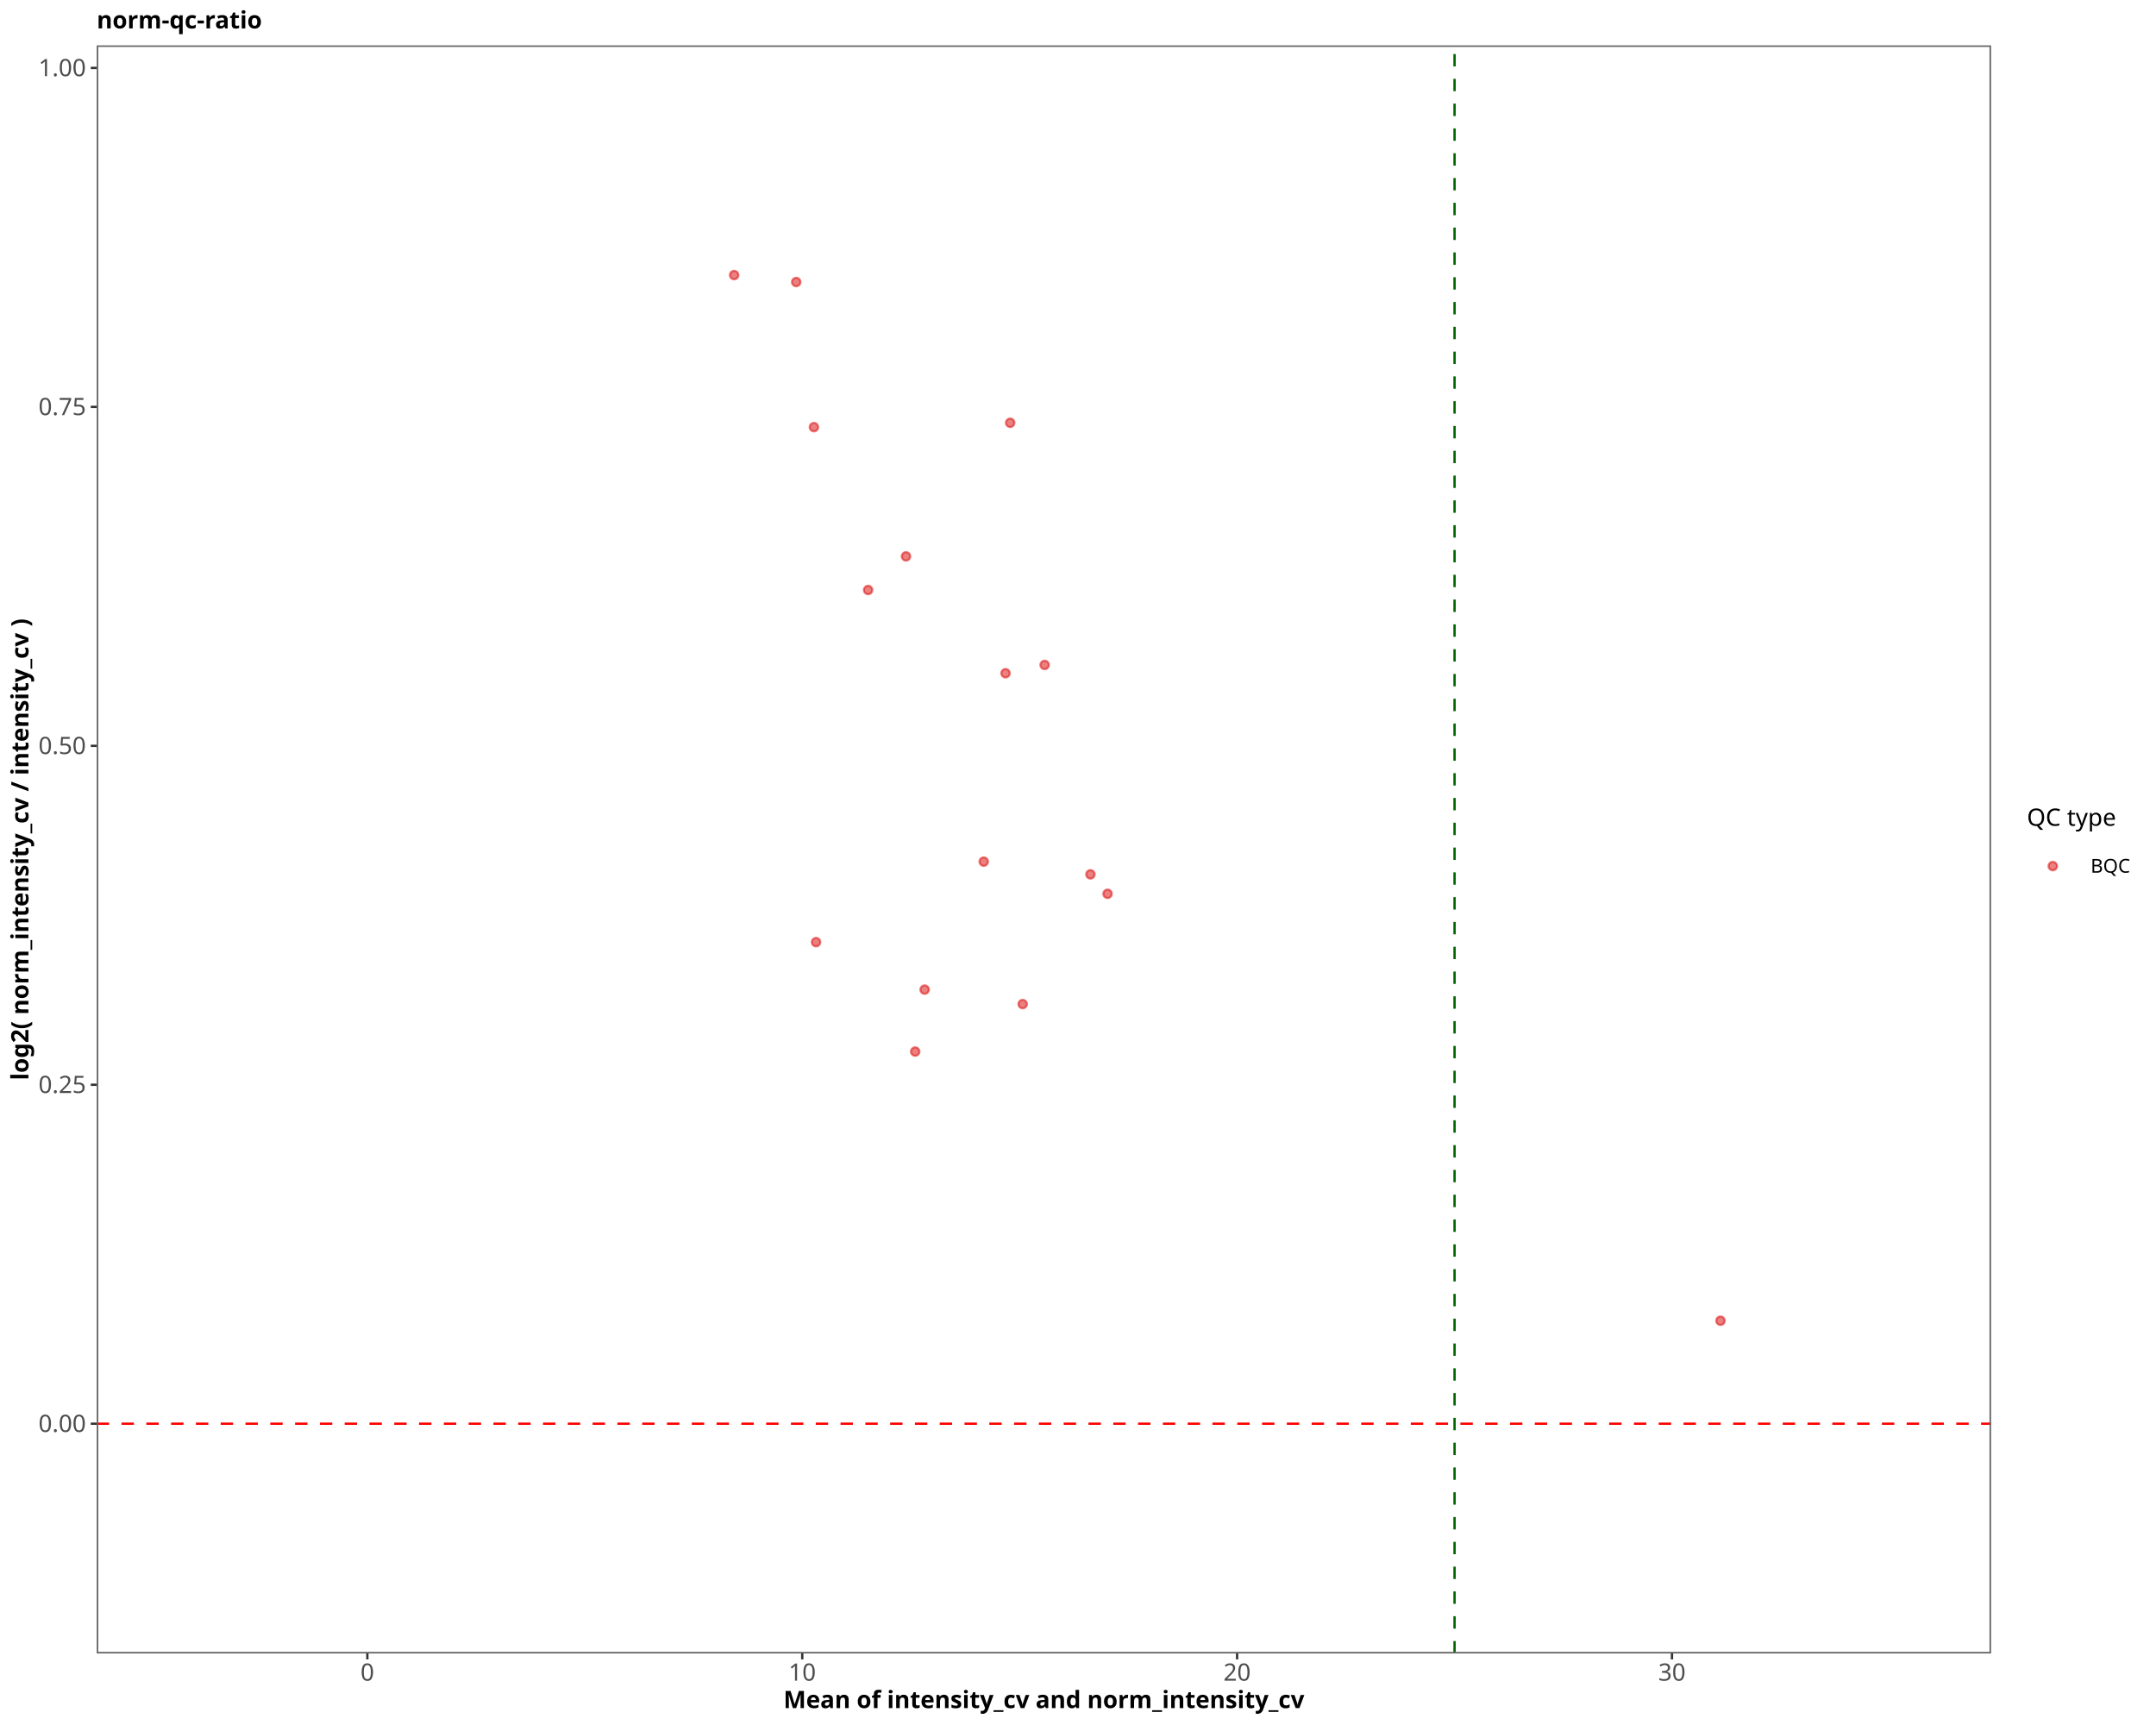
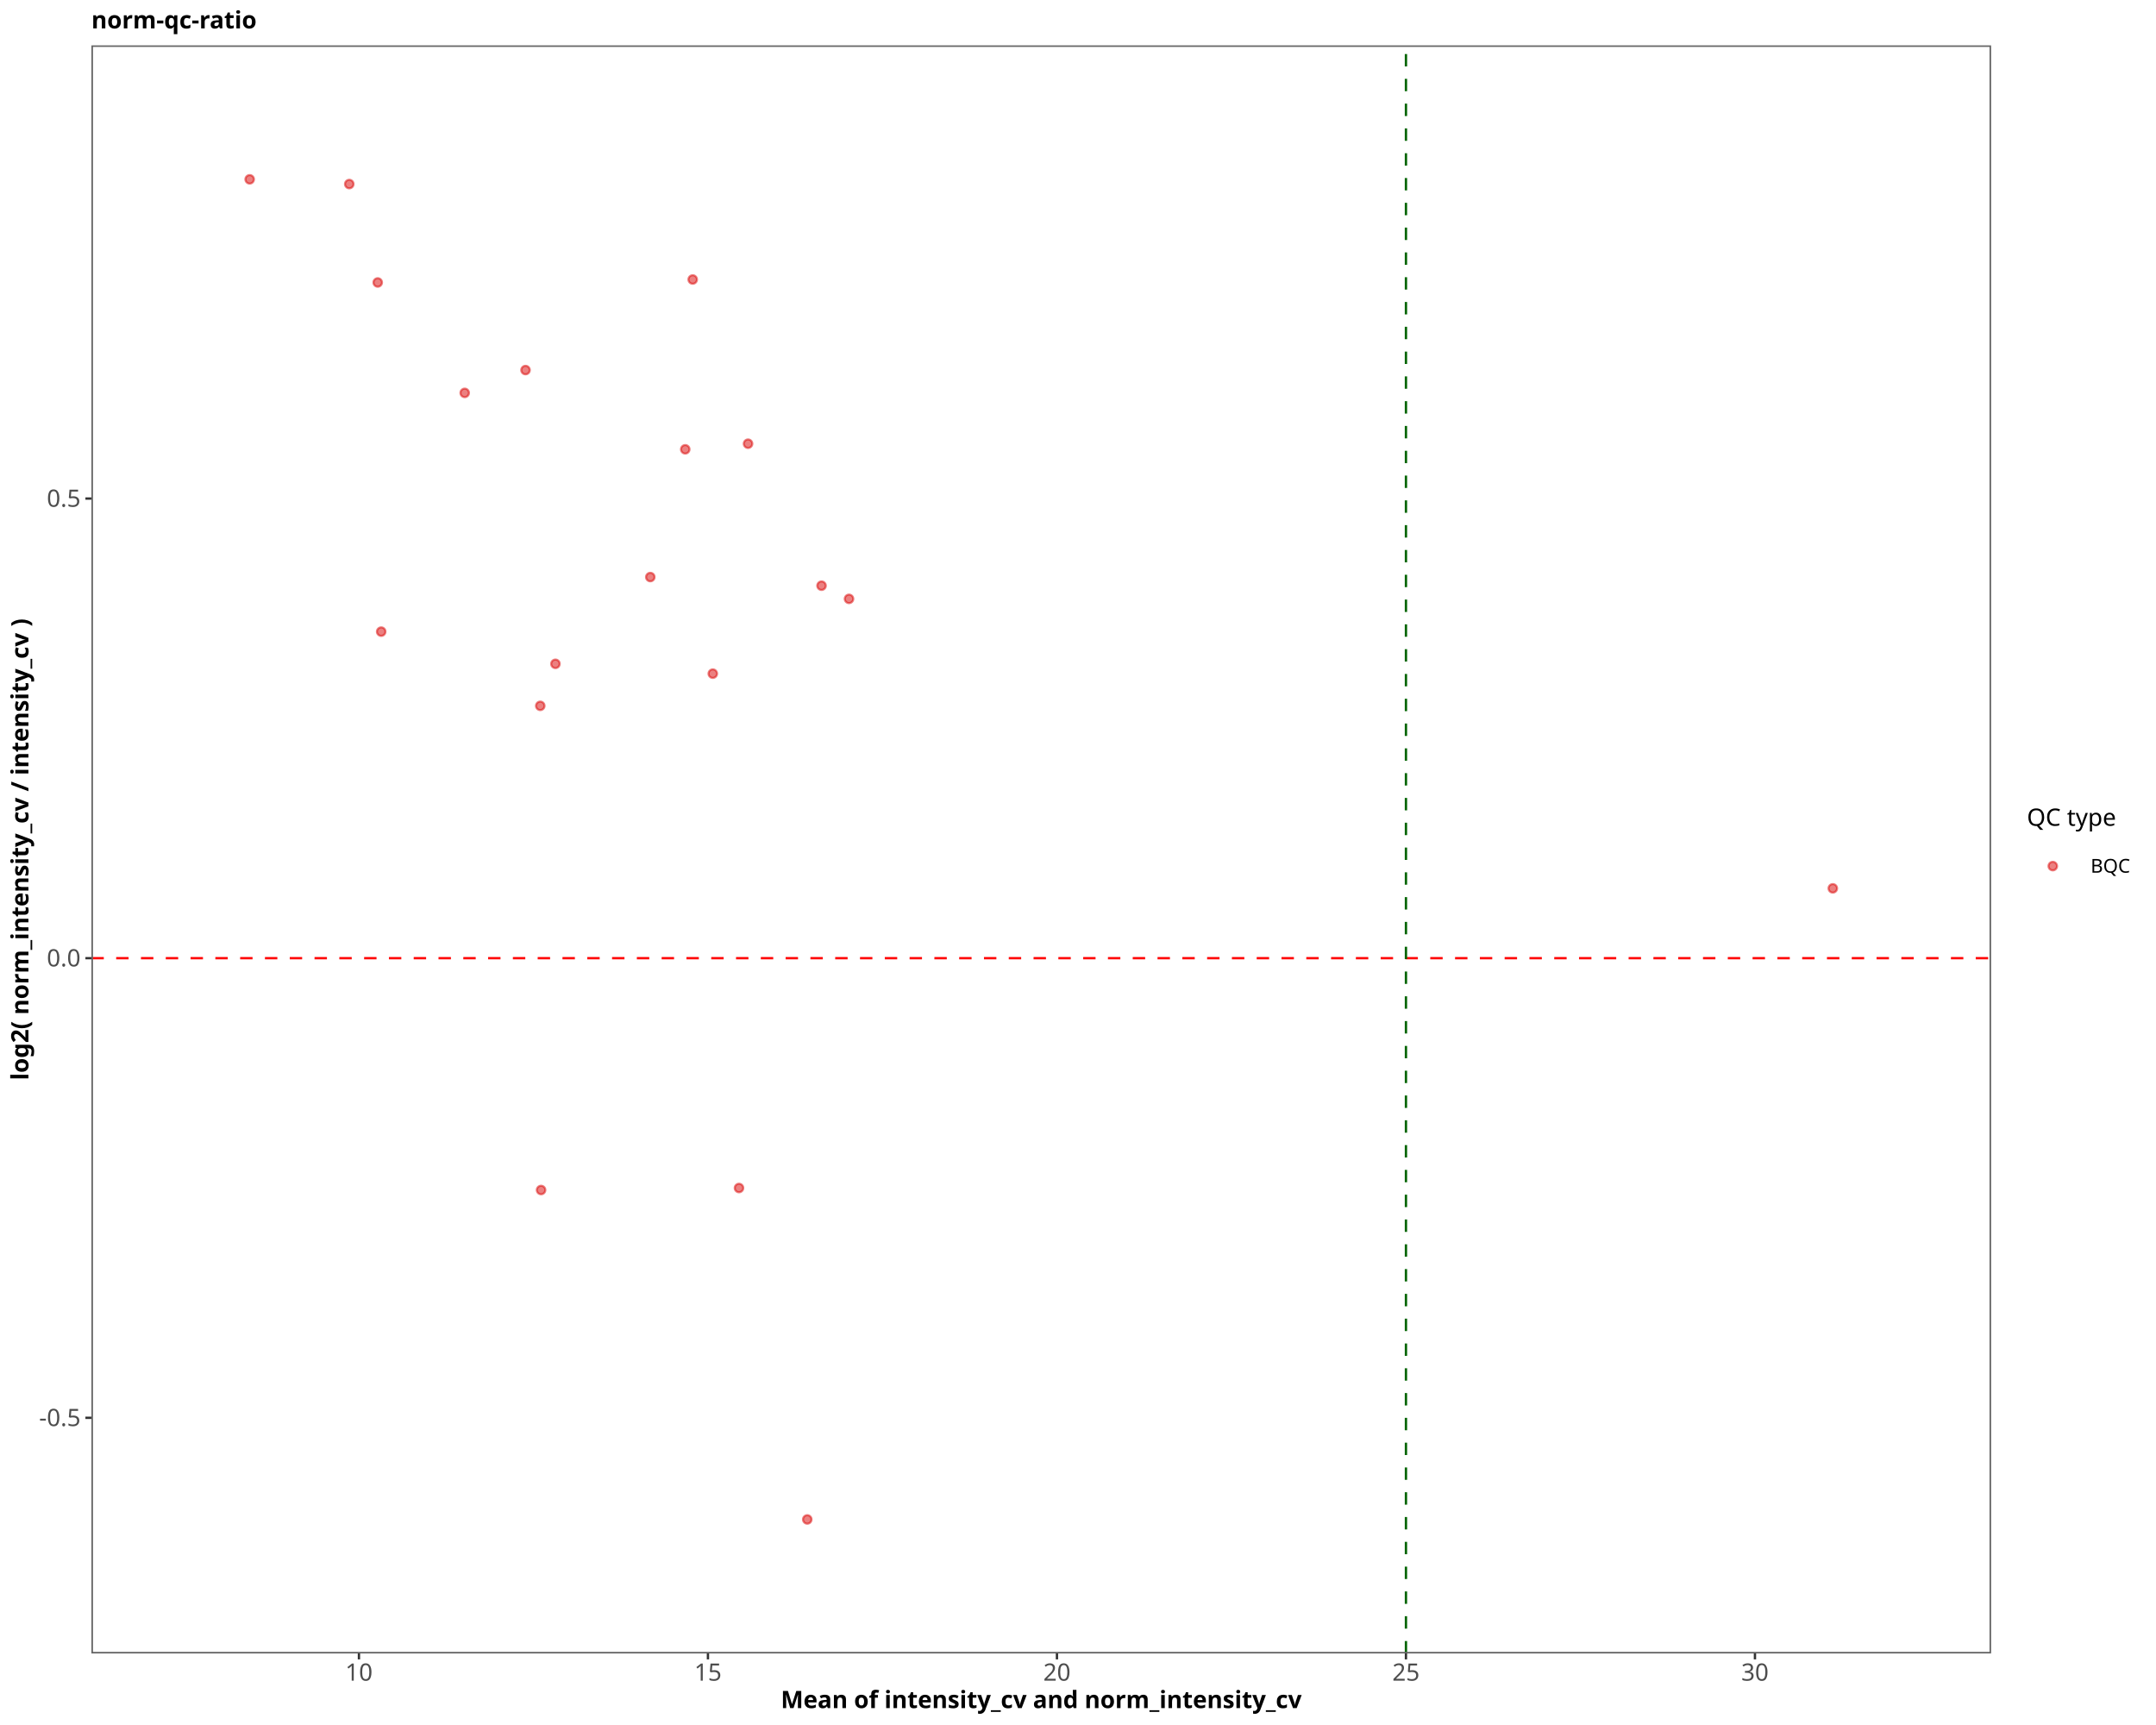
<svg xmlns="http://www.w3.org/2000/svg" class="svglite" data-engine-version="2.0" width="720.00pt" height="576.00pt" viewBox="0 0 720.00 576.00">
  <defs>
    <style type="text/css">
    .svglite line, .svglite polyline, .svglite polygon, .svglite path, .svglite rect, .svglite circle {
      fill: none;
      stroke: #000000;
      stroke-linecap: round;
      stroke-linejoin: round;
      stroke-miterlimit: 10.00;
    }
  </style>
  </defs>
  <rect width="100%" height="100%" style="stroke: none; fill: #FFFFFF;" />
  <defs>
    <clipPath id="cpMC4wMHw3MjAuMDB8MC4wMHw1NzYuMDA=">
      <rect x="0.00" y="0.00" width="720.00" height="576.00" />
    </clipPath>
  </defs>
  <g clip-path="url(#cpMC4wMHw3MjAuMDB8MC4wMHw1NzYuMDA=)">
    <rect x="-0" y="0.00" width="720.00" height="576.00" style="stroke-width: 0.78; stroke: #FFFFFF; fill: #FFFFFF;" />
  </g>
  <defs>
-     <clipPath id="cpMzIuMzB8NjY0Ljk0fDE1LjE0fDU1Mi4xMA==">
-       <rect x="32.30" y="15.14" width="632.63" height="536.97" />
+     <clipPath id="cpMzAuNTJ8NjY0Ljk0fDE1LjE0fDU1Mi4xMA==">
+       <rect x="30.52" y="15.14" width="634.42" height="536.97" />
    </clipPath>
  </defs>
-   <g clip-path="url(#cpMzIuMzB8NjY0Ljk0fDE1LjE0fDU1Mi4xMA==)">
-     <rect x="32.30" y="15.14" width="632.63" height="536.97" style="stroke-width: 0.78; stroke: none; fill: #FFFFFF;" />
-     <polyline points="32.30,531.98 664.94,531.98 " style="stroke-width: 0.001; stroke: #EBEBEB; stroke-linecap: butt;" />
-     <polyline points="32.30,418.80 664.94,418.80 " style="stroke-width: 0.001; stroke: #EBEBEB; stroke-linecap: butt;" />
-     <polyline points="32.30,305.63 664.94,305.63 " style="stroke-width: 0.001; stroke: #EBEBEB; stroke-linecap: butt;" />
-     <polyline points="32.30,192.45 664.94,192.45 " style="stroke-width: 0.001; stroke: #EBEBEB; stroke-linecap: butt;" />
-     <polyline points="32.30,79.27 664.94,79.27 " style="stroke-width: 0.001; stroke: #EBEBEB; stroke-linecap: butt;" />
-     <polyline points="50.06,552.10 50.06,15.14 " style="stroke-width: 0.001; stroke: #EBEBEB; stroke-linecap: butt;" />
-     <polyline points="195.29,552.10 195.29,15.14 " style="stroke-width: 0.001; stroke: #EBEBEB; stroke-linecap: butt;" />
-     <polyline points="340.52,552.10 340.52,15.14 " style="stroke-width: 0.001; stroke: #EBEBEB; stroke-linecap: butt;" />
-     <polyline points="485.75,552.10 485.75,15.14 " style="stroke-width: 0.001; stroke: #EBEBEB; stroke-linecap: butt;" />
-     <polyline points="630.97,552.10 630.97,15.14 " style="stroke-width: 0.001; stroke: #EBEBEB; stroke-linecap: butt;" />
-     <polyline points="32.30,475.39 664.94,475.39 " style="stroke-width: 0.002; stroke: #EBEBEB; stroke-linecap: butt;" />
-     <polyline points="32.30,362.22 664.94,362.22 " style="stroke-width: 0.002; stroke: #EBEBEB; stroke-linecap: butt;" />
-     <polyline points="32.30,249.04 664.94,249.04 " style="stroke-width: 0.002; stroke: #EBEBEB; stroke-linecap: butt;" />
-     <polyline points="32.30,135.86 664.94,135.86 " style="stroke-width: 0.002; stroke: #EBEBEB; stroke-linecap: butt;" />
-     <polyline points="32.30,22.68 664.94,22.68 " style="stroke-width: 0.002; stroke: #EBEBEB; stroke-linecap: butt;" />
-     <polyline points="122.68,552.10 122.68,15.14 " style="stroke-width: 0.002; stroke: #EBEBEB; stroke-linecap: butt;" />
-     <polyline points="267.91,552.10 267.91,15.14 " style="stroke-width: 0.002; stroke: #EBEBEB; stroke-linecap: butt;" />
-     <polyline points="413.13,552.10 413.13,15.14 " style="stroke-width: 0.002; stroke: #EBEBEB; stroke-linecap: butt;" />
-     <polyline points="558.36,552.10 558.36,15.14 " style="stroke-width: 0.002; stroke: #EBEBEB; stroke-linecap: butt;" />
-     <line x1="32.30" y1="475.39" x2="664.94" y2="475.39" style="stroke-width: 0.78; stroke: #FF0000; stroke-dasharray: 4.14,4.14; stroke-linecap: butt;" />
-     <circle cx="348.86" cy="222.03" r="1.42" style="stroke-width: 0.71; stroke: #DB0202; stroke-opacity: 0.50; fill: #DB0202; fill-opacity: 0.50;" />
-     <circle cx="337.35" cy="141.18" r="1.42" style="stroke-width: 0.71; stroke: #DB0202; stroke-opacity: 0.50; fill: #DB0202; fill-opacity: 0.50;" />
-     <circle cx="364.15" cy="291.96" r="1.42" style="stroke-width: 0.71; stroke: #DB0202; stroke-opacity: 0.50; fill: #DB0202; fill-opacity: 0.50;" />
-     <circle cx="335.80" cy="224.80" r="1.42" style="stroke-width: 0.71; stroke: #DB0202; stroke-opacity: 0.50; fill: #DB0202; fill-opacity: 0.50;" />
-     <circle cx="289.91" cy="197.01" r="1.42" style="stroke-width: 0.71; stroke: #DB0202; stroke-opacity: 0.50; fill: #DB0202; fill-opacity: 0.50;" />
-     <circle cx="574.56" cy="441.01" r="1.42" style="stroke-width: 0.71; stroke: #DB0202; stroke-opacity: 0.50; fill: #DB0202; fill-opacity: 0.50;" />
-     <circle cx="328.52" cy="287.71" r="1.42" style="stroke-width: 0.71; stroke: #DB0202; stroke-opacity: 0.50; fill: #DB0202; fill-opacity: 0.50;" />
-     <circle cx="369.87" cy="298.45" r="1.42" style="stroke-width: 0.71; stroke: #DB0202; stroke-opacity: 0.50; fill: #DB0202; fill-opacity: 0.50;" />
-     <circle cx="302.56" cy="185.78" r="1.42" style="stroke-width: 0.71; stroke: #DB0202; stroke-opacity: 0.50; fill: #DB0202; fill-opacity: 0.50;" />
-     <circle cx="341.53" cy="335.28" r="1.42" style="stroke-width: 0.71; stroke: #DB0202; stroke-opacity: 0.50; fill: #DB0202; fill-opacity: 0.50;" />
-     <circle cx="245.17" cy="91.85" r="1.42" style="stroke-width: 0.71; stroke: #DB0202; stroke-opacity: 0.50; fill: #DB0202; fill-opacity: 0.50;" />
-     <circle cx="271.81" cy="142.63" r="1.42" style="stroke-width: 0.71; stroke: #DB0202; stroke-opacity: 0.50; fill: #DB0202; fill-opacity: 0.50;" />
-     <circle cx="265.90" cy="94.17" r="1.42" style="stroke-width: 0.71; stroke: #DB0202; stroke-opacity: 0.50; fill: #DB0202; fill-opacity: 0.50;" />
-     <circle cx="272.53" cy="314.59" r="1.42" style="stroke-width: 0.71; stroke: #DB0202; stroke-opacity: 0.50; fill: #DB0202; fill-opacity: 0.50;" />
-     <circle cx="305.63" cy="351.13" r="1.42" style="stroke-width: 0.71; stroke: #DB0202; stroke-opacity: 0.50; fill: #DB0202; fill-opacity: 0.50;" />
-     <circle cx="308.79" cy="330.44" r="1.42" style="stroke-width: 0.71; stroke: #DB0202; stroke-opacity: 0.50; fill: #DB0202; fill-opacity: 0.50;" />
-     <line x1="485.75" y1="552.10" x2="485.75" y2="15.14" style="stroke-width: 0.78; stroke: #006400; stroke-dasharray: 4.14,4.14; stroke-linecap: butt;" />
-     <rect x="32.30" y="15.14" width="632.63" height="536.97" style="stroke-width: 1.07; stroke: #666666;" />
+   <g clip-path="url(#cpMzAuNTJ8NjY0Ljk0fDE1LjE0fDU1Mi4xMA==)">
+     <rect x="30.52" y="15.14" width="634.42" height="536.97" style="stroke-width: 0.78; stroke: none; fill: #FFFFFF;" />
+     <polyline points="30.52,550.16 664.94,550.16 " style="stroke-width: 0.001; stroke: #EBEBEB; stroke-linecap: butt;" />
+     <polyline points="30.52,396.68 664.94,396.68 " style="stroke-width: 0.001; stroke: #EBEBEB; stroke-linecap: butt;" />
+     <polyline points="30.52,243.21 664.94,243.21 " style="stroke-width: 0.001; stroke: #EBEBEB; stroke-linecap: butt;" />
+     <polyline points="30.52,89.73 664.94,89.73 " style="stroke-width: 0.001; stroke: #EBEBEB; stroke-linecap: butt;" />
+     <polyline points="61.60,552.10 61.60,15.14 " style="stroke-width: 0.001; stroke: #EBEBEB; stroke-linecap: butt;" />
+     <polyline points="178.15,552.10 178.15,15.14 " style="stroke-width: 0.001; stroke: #EBEBEB; stroke-linecap: butt;" />
+     <polyline points="294.69,552.10 294.69,15.14 " style="stroke-width: 0.001; stroke: #EBEBEB; stroke-linecap: butt;" />
+     <polyline points="411.24,552.10 411.24,15.14 " style="stroke-width: 0.001; stroke: #EBEBEB; stroke-linecap: butt;" />
+     <polyline points="527.79,552.10 527.79,15.14 " style="stroke-width: 0.001; stroke: #EBEBEB; stroke-linecap: butt;" />
+     <polyline points="644.34,552.10 644.34,15.14 " style="stroke-width: 0.001; stroke: #EBEBEB; stroke-linecap: butt;" />
+     <polyline points="30.52,473.42 664.94,473.42 " style="stroke-width: 0.002; stroke: #EBEBEB; stroke-linecap: butt;" />
+     <polyline points="30.52,319.95 664.94,319.95 " style="stroke-width: 0.002; stroke: #EBEBEB; stroke-linecap: butt;" />
+     <polyline points="30.52,166.47 664.94,166.47 " style="stroke-width: 0.002; stroke: #EBEBEB; stroke-linecap: butt;" />
+     <polyline points="119.87,552.10 119.87,15.14 " style="stroke-width: 0.002; stroke: #EBEBEB; stroke-linecap: butt;" />
+     <polyline points="236.42,552.10 236.42,15.14 " style="stroke-width: 0.002; stroke: #EBEBEB; stroke-linecap: butt;" />
+     <polyline points="352.97,552.10 352.97,15.14 " style="stroke-width: 0.002; stroke: #EBEBEB; stroke-linecap: butt;" />
+     <polyline points="469.52,552.10 469.52,15.14 " style="stroke-width: 0.002; stroke: #EBEBEB; stroke-linecap: butt;" />
+     <polyline points="586.07,552.10 586.07,15.14 " style="stroke-width: 0.002; stroke: #EBEBEB; stroke-linecap: butt;" />
+     <line x1="30.52" y1="319.95" x2="664.94" y2="319.95" style="stroke-width: 0.78; stroke: #FF0000; stroke-dasharray: 4.14,4.14; stroke-linecap: butt;" />
+     <circle cx="269.59" cy="507.36" r="1.42" style="stroke-width: 0.71; stroke: #DB0202; stroke-opacity: 0.50; fill: #DB0202; fill-opacity: 0.50;" />
+     <circle cx="249.81" cy="148.16" r="1.42" style="stroke-width: 0.71; stroke: #DB0202; stroke-opacity: 0.50; fill: #DB0202; fill-opacity: 0.50;" />
+     <circle cx="231.33" cy="93.33" r="1.42" style="stroke-width: 0.71; stroke: #DB0202; stroke-opacity: 0.50; fill: #DB0202; fill-opacity: 0.50;" />
+     <circle cx="246.79" cy="396.69" r="1.42" style="stroke-width: 0.71; stroke: #DB0202; stroke-opacity: 0.50; fill: #DB0202; fill-opacity: 0.50;" />
+     <circle cx="180.69" cy="397.36" r="1.42" style="stroke-width: 0.71; stroke: #DB0202; stroke-opacity: 0.50; fill: #DB0202; fill-opacity: 0.50;" />
+     <circle cx="274.35" cy="195.57" r="1.42" style="stroke-width: 0.71; stroke: #DB0202; stroke-opacity: 0.50; fill: #DB0202; fill-opacity: 0.50;" />
+     <circle cx="228.84" cy="150.03" r="1.42" style="stroke-width: 0.71; stroke: #DB0202; stroke-opacity: 0.50; fill: #DB0202; fill-opacity: 0.50;" />
+     <circle cx="155.19" cy="131.19" r="1.42" style="stroke-width: 0.71; stroke: #DB0202; stroke-opacity: 0.50; fill: #DB0202; fill-opacity: 0.50;" />
+     <circle cx="612.07" cy="296.63" r="1.42" style="stroke-width: 0.71; stroke: #DB0202; stroke-opacity: 0.50; fill: #DB0202; fill-opacity: 0.50;" />
+     <circle cx="217.17" cy="192.69" r="1.42" style="stroke-width: 0.71; stroke: #DB0202; stroke-opacity: 0.50; fill: #DB0202; fill-opacity: 0.50;" />
+     <circle cx="283.53" cy="199.97" r="1.42" style="stroke-width: 0.71; stroke: #DB0202; stroke-opacity: 0.50; fill: #DB0202; fill-opacity: 0.50;" />
+     <circle cx="175.50" cy="123.57" r="1.42" style="stroke-width: 0.71; stroke: #DB0202; stroke-opacity: 0.50; fill: #DB0202; fill-opacity: 0.50;" />
+     <circle cx="238.04" cy="224.94" r="1.42" style="stroke-width: 0.71; stroke: #DB0202; stroke-opacity: 0.50; fill: #DB0202; fill-opacity: 0.50;" />
+     <circle cx="83.38" cy="59.88" r="1.42" style="stroke-width: 0.71; stroke: #DB0202; stroke-opacity: 0.50; fill: #DB0202; fill-opacity: 0.50;" />
+     <circle cx="126.14" cy="94.32" r="1.42" style="stroke-width: 0.71; stroke: #DB0202; stroke-opacity: 0.50; fill: #DB0202; fill-opacity: 0.50;" />
+     <circle cx="116.64" cy="61.46" r="1.42" style="stroke-width: 0.71; stroke: #DB0202; stroke-opacity: 0.50; fill: #DB0202; fill-opacity: 0.50;" />
+     <circle cx="127.30" cy="210.91" r="1.42" style="stroke-width: 0.71; stroke: #DB0202; stroke-opacity: 0.50; fill: #DB0202; fill-opacity: 0.50;" />
+     <circle cx="180.42" cy="235.69" r="1.42" style="stroke-width: 0.71; stroke: #DB0202; stroke-opacity: 0.50; fill: #DB0202; fill-opacity: 0.50;" />
+     <circle cx="185.49" cy="221.66" r="1.42" style="stroke-width: 0.71; stroke: #DB0202; stroke-opacity: 0.50; fill: #DB0202; fill-opacity: 0.50;" />
+     <line x1="469.52" y1="552.10" x2="469.52" y2="15.14" style="stroke-width: 0.78; stroke: #006400; stroke-dasharray: 4.14,4.14; stroke-linecap: butt;" />
+     <rect x="30.52" y="15.14" width="634.42" height="536.97" style="stroke-width: 1.07; stroke: #666666;" />
  </g>
  <g clip-path="url(#cpMC4wMHw3MjAuMDB8MC4wMHw1NzYuMDA=)">
-     <text x="28.72" y="478.15" text-anchor="end" style="font-size: 8.00px; fill: #4D4D4D; font-family: sans;" textLength="15.57px" lengthAdjust="spacingAndGlyphs">0.00</text>
-     <text x="28.72" y="364.97" text-anchor="end" style="font-size: 8.00px; fill: #4D4D4D; font-family: sans;" textLength="15.57px" lengthAdjust="spacingAndGlyphs">0.25</text>
-     <text x="28.72" y="251.79" text-anchor="end" style="font-size: 8.00px; fill: #4D4D4D; font-family: sans;" textLength="15.57px" lengthAdjust="spacingAndGlyphs">0.50</text>
-     <text x="28.72" y="138.61" text-anchor="end" style="font-size: 8.00px; fill: #4D4D4D; font-family: sans;" textLength="15.57px" lengthAdjust="spacingAndGlyphs">0.75</text>
-     <text x="28.72" y="25.44" text-anchor="end" style="font-size: 8.00px; fill: #4D4D4D; font-family: sans;" textLength="15.57px" lengthAdjust="spacingAndGlyphs">1.00</text>
-     <polyline points="30.31,475.39 32.30,475.39 " style="stroke-width: 0.78; stroke: #333333; stroke-linecap: butt;" />
-     <polyline points="30.31,362.22 32.30,362.22 " style="stroke-width: 0.78; stroke: #333333; stroke-linecap: butt;" />
-     <polyline points="30.31,249.04 32.30,249.04 " style="stroke-width: 0.78; stroke: #333333; stroke-linecap: butt;" />
-     <polyline points="30.31,135.86 32.30,135.86 " style="stroke-width: 0.78; stroke: #333333; stroke-linecap: butt;" />
-     <polyline points="30.31,22.68 32.30,22.68 " style="stroke-width: 0.78; stroke: #333333; stroke-linecap: butt;" />
-     <polyline points="122.68,554.10 122.68,552.10 " style="stroke-width: 0.78; stroke: #333333; stroke-linecap: butt;" />
-     <polyline points="267.91,554.10 267.91,552.10 " style="stroke-width: 0.78; stroke: #333333; stroke-linecap: butt;" />
-     <polyline points="413.13,554.10 413.13,552.10 " style="stroke-width: 0.78; stroke: #333333; stroke-linecap: butt;" />
-     <polyline points="558.36,554.10 558.36,552.10 " style="stroke-width: 0.78; stroke: #333333; stroke-linecap: butt;" />
-     <text x="122.68" y="561.20" text-anchor="middle" style="font-size: 8.00px; fill: #4D4D4D; font-family: sans;" textLength="4.45px" lengthAdjust="spacingAndGlyphs">0</text>
-     <text x="267.91" y="561.20" text-anchor="middle" style="font-size: 8.00px; fill: #4D4D4D; font-family: sans;" textLength="8.90px" lengthAdjust="spacingAndGlyphs">10</text>
-     <text x="413.13" y="561.20" text-anchor="middle" style="font-size: 8.00px; fill: #4D4D4D; font-family: sans;" textLength="8.90px" lengthAdjust="spacingAndGlyphs">20</text>
-     <text x="558.36" y="561.20" text-anchor="middle" style="font-size: 8.00px; fill: #4D4D4D; font-family: sans;" textLength="8.90px" lengthAdjust="spacingAndGlyphs">30</text>
-     <text x="348.62" y="570.35" text-anchor="middle" style="font-size: 8.00px; font-weight: bold; font-family: sans;" textLength="155.22px" lengthAdjust="spacingAndGlyphs">Mean of intensity_cv and norm_intensity_cv</text>
+     <text x="26.93" y="476.18" text-anchor="end" style="font-size: 8.00px; fill: #4D4D4D; font-family: sans;" textLength="13.79px" lengthAdjust="spacingAndGlyphs">-0.5</text>
+     <text x="26.93" y="322.70" text-anchor="end" style="font-size: 8.00px; fill: #4D4D4D; font-family: sans;" textLength="11.12px" lengthAdjust="spacingAndGlyphs">0.0</text>
+     <text x="26.93" y="169.22" text-anchor="end" style="font-size: 8.00px; fill: #4D4D4D; font-family: sans;" textLength="11.12px" lengthAdjust="spacingAndGlyphs">0.5</text>
+     <polyline points="28.52,473.42 30.52,473.42 " style="stroke-width: 0.78; stroke: #333333; stroke-linecap: butt;" />
+     <polyline points="28.52,319.95 30.52,319.95 " style="stroke-width: 0.78; stroke: #333333; stroke-linecap: butt;" />
+     <polyline points="28.52,166.47 30.52,166.47 " style="stroke-width: 0.78; stroke: #333333; stroke-linecap: butt;" />
+     <polyline points="119.87,554.10 119.87,552.10 " style="stroke-width: 0.78; stroke: #333333; stroke-linecap: butt;" />
+     <polyline points="236.42,554.10 236.42,552.10 " style="stroke-width: 0.78; stroke: #333333; stroke-linecap: butt;" />
+     <polyline points="352.97,554.10 352.97,552.10 " style="stroke-width: 0.78; stroke: #333333; stroke-linecap: butt;" />
+     <polyline points="469.52,554.10 469.52,552.10 " style="stroke-width: 0.78; stroke: #333333; stroke-linecap: butt;" />
+     <polyline points="586.07,554.10 586.07,552.10 " style="stroke-width: 0.78; stroke: #333333; stroke-linecap: butt;" />
+     <text x="119.87" y="561.20" text-anchor="middle" style="font-size: 8.00px; fill: #4D4D4D; font-family: sans;" textLength="8.90px" lengthAdjust="spacingAndGlyphs">10</text>
+     <text x="236.42" y="561.20" text-anchor="middle" style="font-size: 8.00px; fill: #4D4D4D; font-family: sans;" textLength="8.90px" lengthAdjust="spacingAndGlyphs">15</text>
+     <text x="352.97" y="561.20" text-anchor="middle" style="font-size: 8.00px; fill: #4D4D4D; font-family: sans;" textLength="8.90px" lengthAdjust="spacingAndGlyphs">20</text>
+     <text x="469.52" y="561.20" text-anchor="middle" style="font-size: 8.00px; fill: #4D4D4D; font-family: sans;" textLength="8.90px" lengthAdjust="spacingAndGlyphs">25</text>
+     <text x="586.07" y="561.20" text-anchor="middle" style="font-size: 8.00px; fill: #4D4D4D; font-family: sans;" textLength="8.90px" lengthAdjust="spacingAndGlyphs">30</text>
+     <text x="347.73" y="570.35" text-anchor="middle" style="font-size: 8.00px; font-weight: bold; font-family: sans;" textLength="155.22px" lengthAdjust="spacingAndGlyphs">Mean of intensity_cv and norm_intensity_cv</text>
    <text transform="translate(9.49,283.62) rotate(-90)" text-anchor="middle" style="font-size: 8.00px; font-weight: bold; font-family: sans;" textLength="137.86px" lengthAdjust="spacingAndGlyphs">log2( norm_intensity_cv / intensity_cv )</text>
    <rect x="672.91" y="265.42" width="43.11" height="36.40" style="stroke-width: 0.78; stroke: none; fill: #FFFFFF;" />
    <text x="676.89" y="275.74" style="font-size: 8.00px; font-family: sans;" textLength="29.35px" lengthAdjust="spacingAndGlyphs">QC type</text>
    <rect x="676.89" y="280.56" width="17.28" height="17.28" style="stroke-width: 0.78; stroke: none; fill: #FFFFFF;" />
    <circle cx="685.53" cy="289.20" r="1.42" style="stroke-width: 0.71; stroke: #DB0202; stroke-opacity: 0.50; fill: #DB0202; fill-opacity: 0.50;" />
    <text x="698.16" y="291.40" style="font-size: 6.40px; font-family: sans;" textLength="13.87px" lengthAdjust="spacingAndGlyphs">BQC</text>
-     <text x="32.30" y="9.49" style="font-size: 8.00px; font-weight: bold; font-family: sans;" textLength="47.57px" lengthAdjust="spacingAndGlyphs">norm-qc-ratio</text>
+     <text x="30.52" y="9.49" style="font-size: 8.00px; font-weight: bold; font-family: sans;" textLength="47.57px" lengthAdjust="spacingAndGlyphs">norm-qc-ratio</text>
  </g>
</svg>
